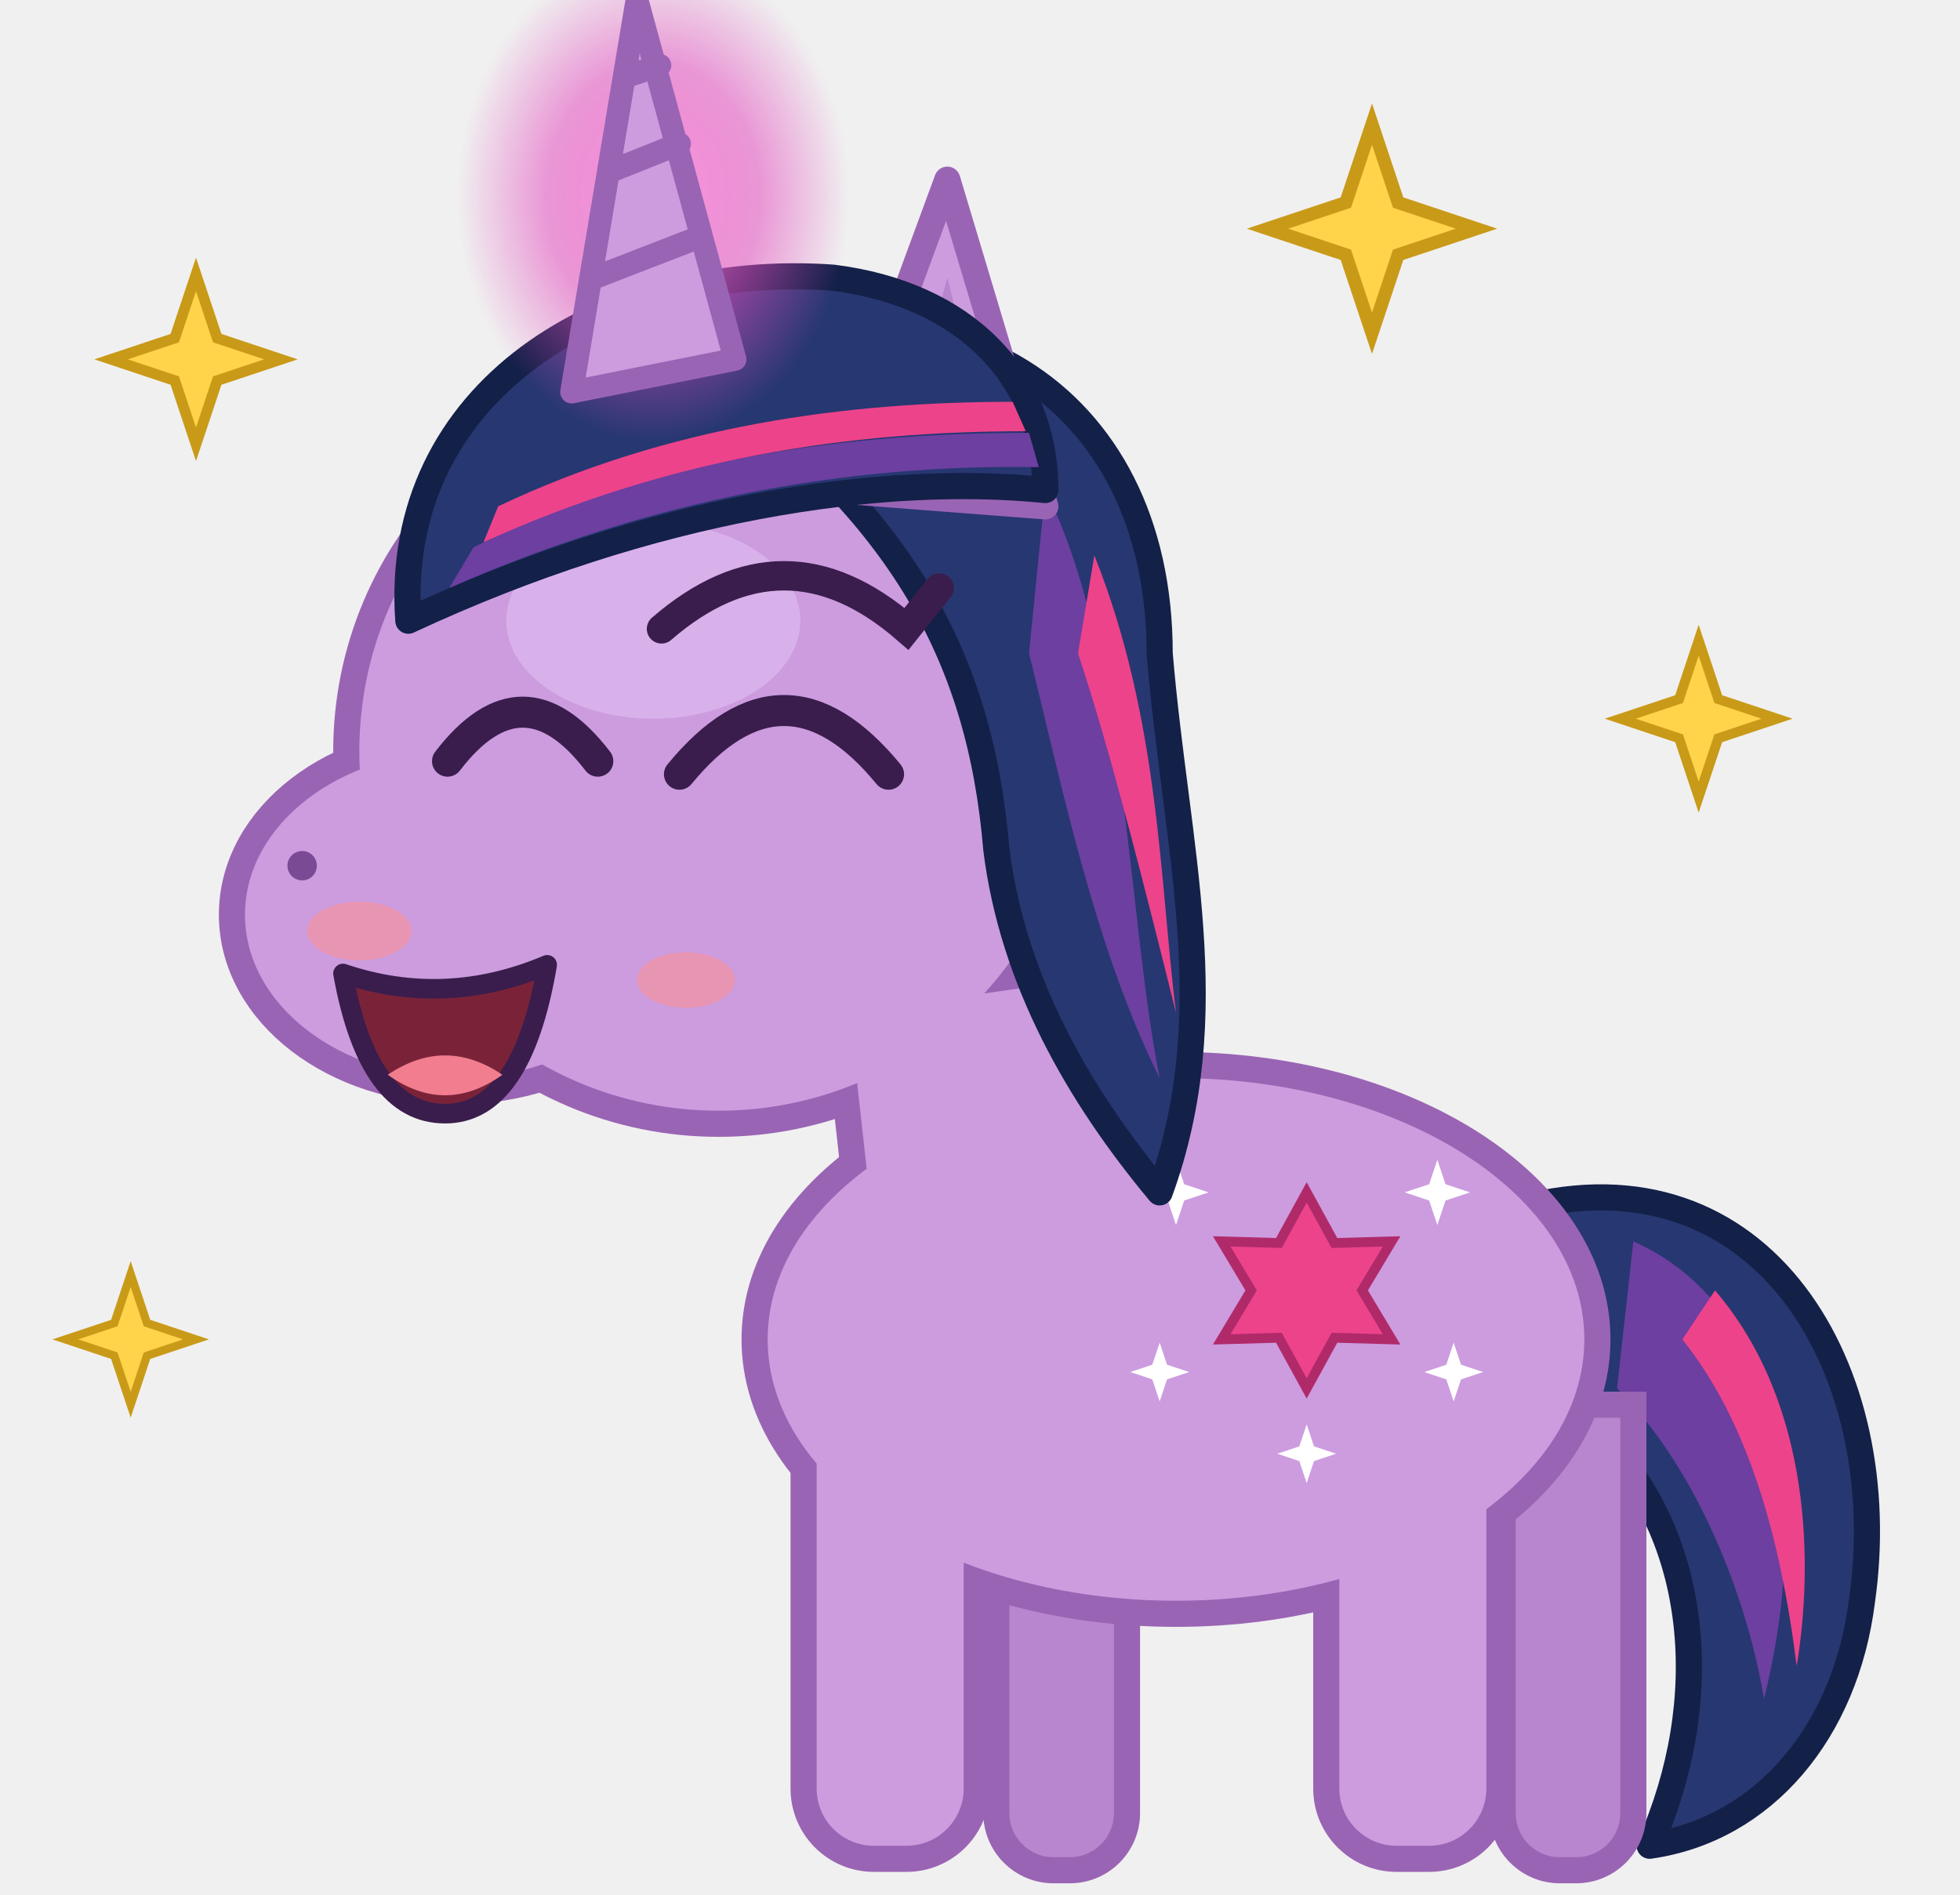
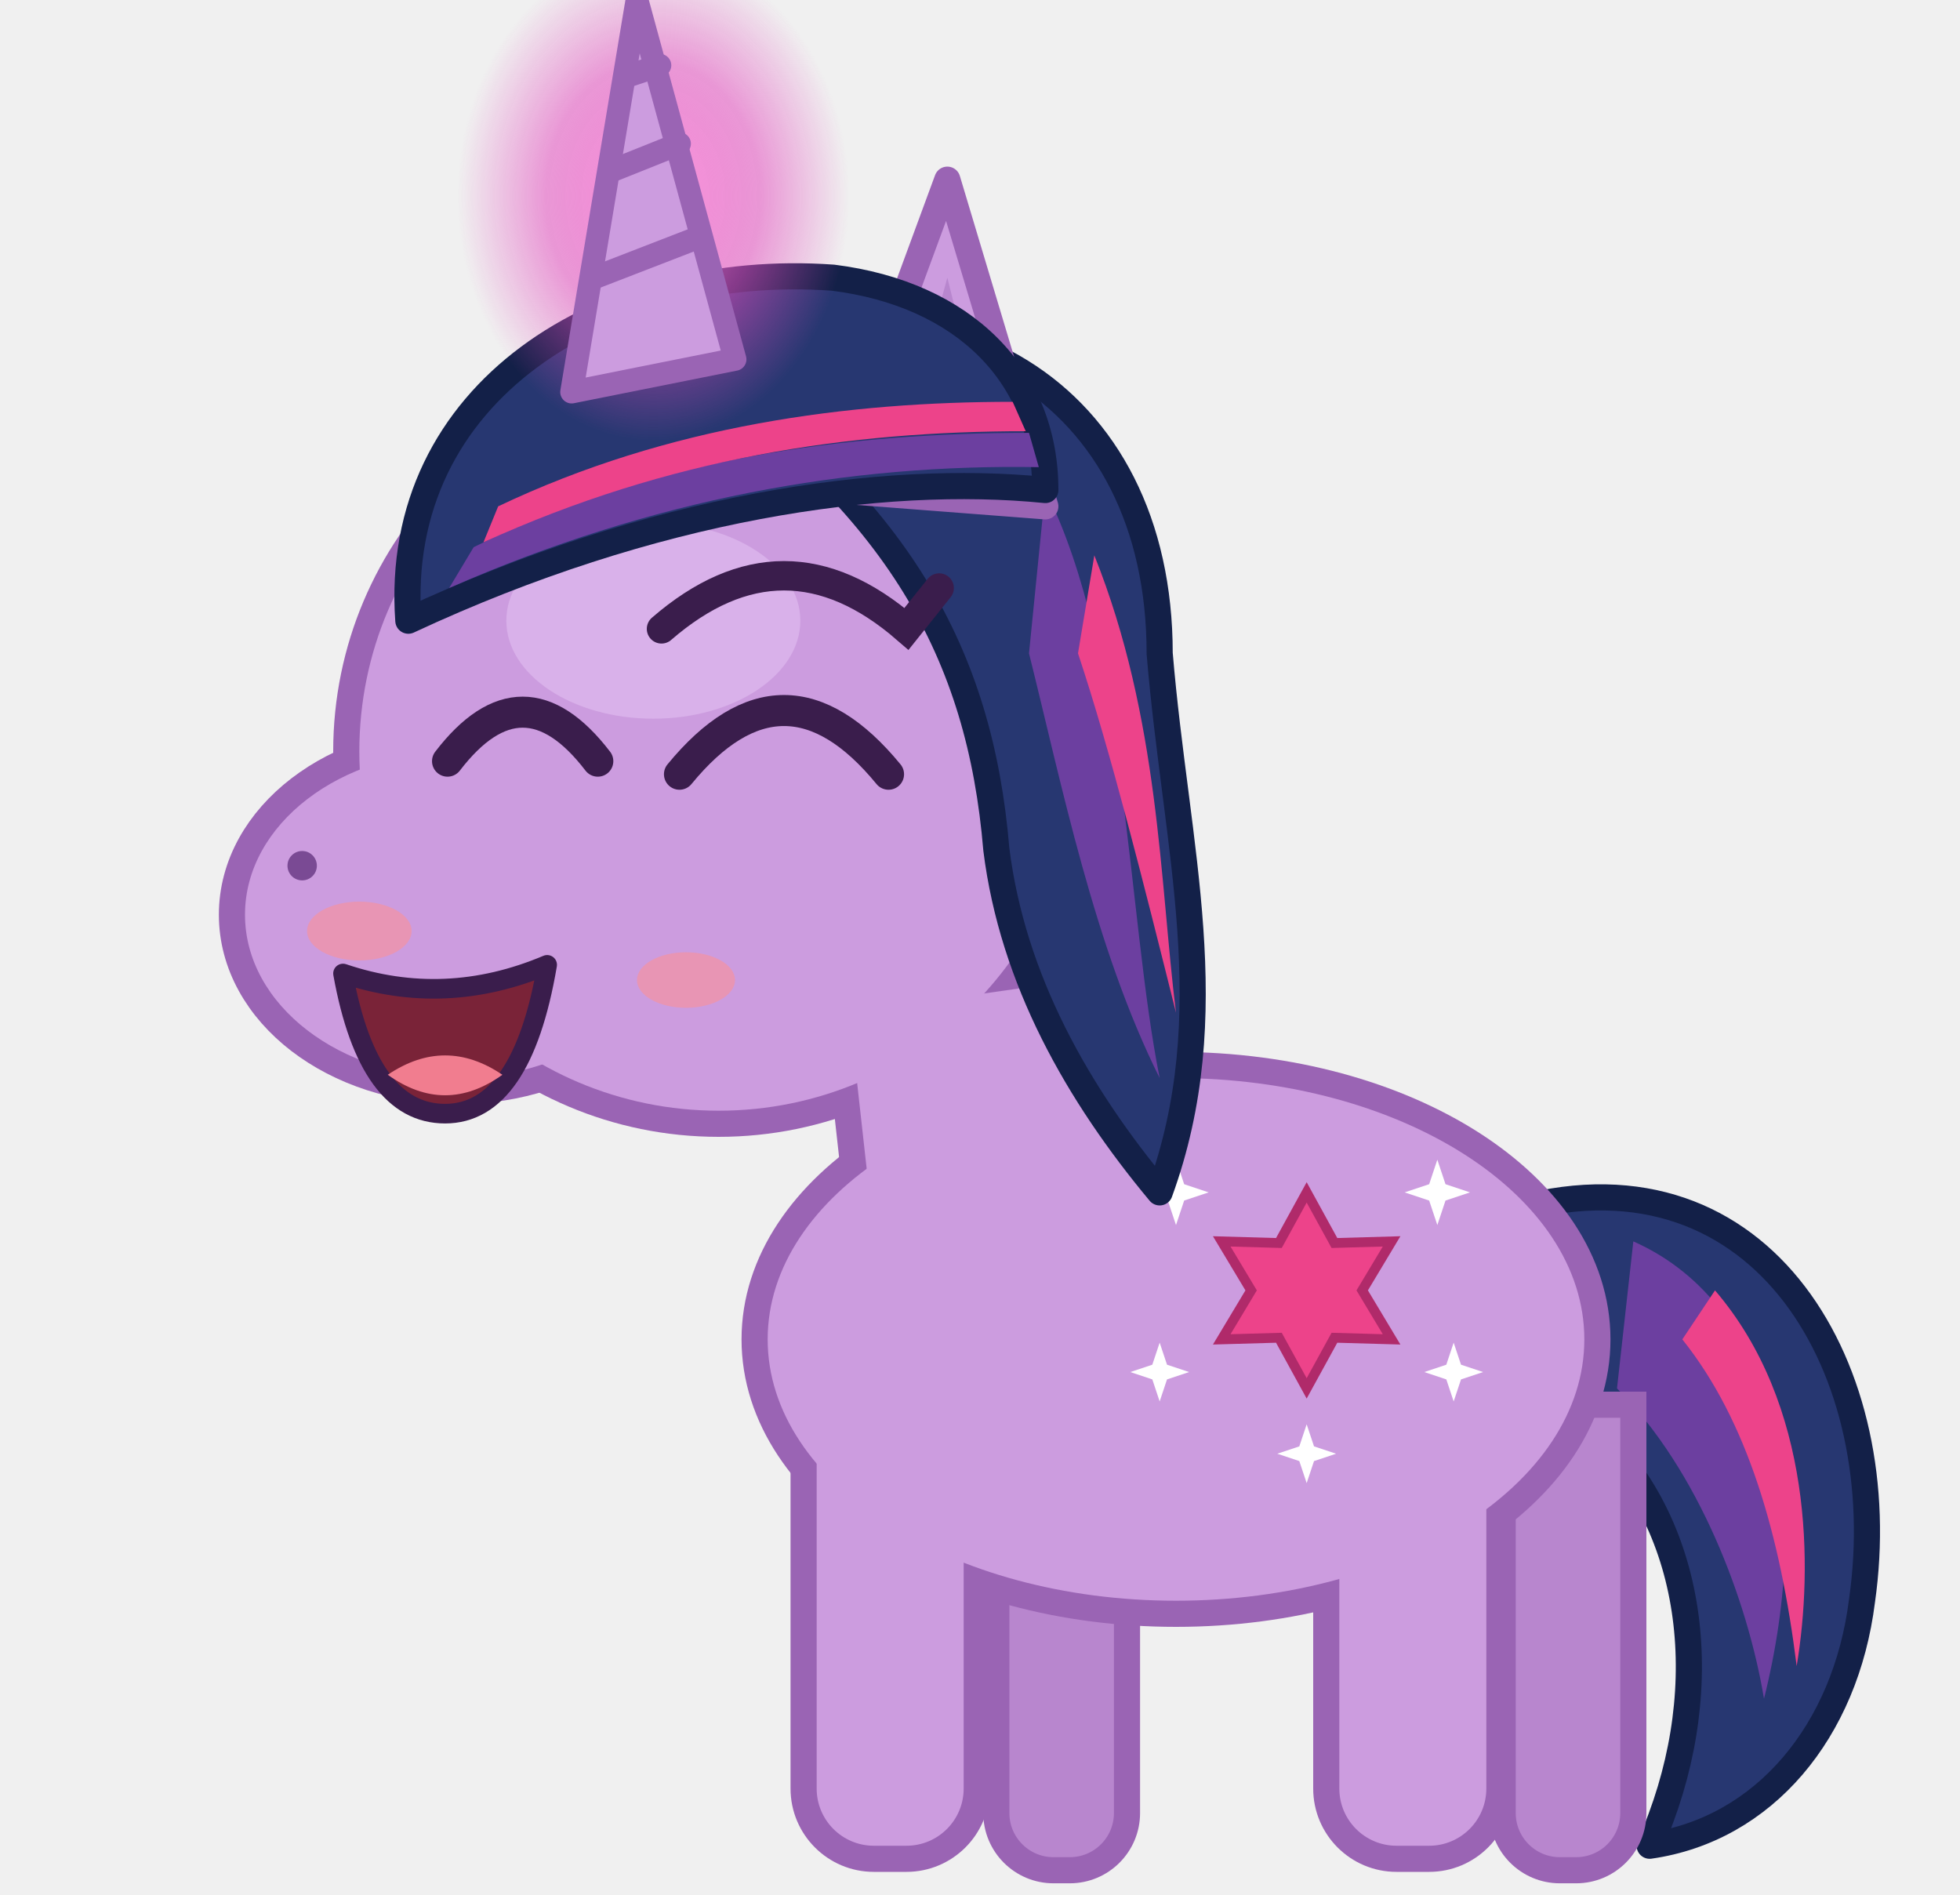
<svg xmlns="http://www.w3.org/2000/svg" viewBox="0 0 120 116">
  <style>
    .blink { transform-box:fill-box; transform-origin:center; animation:blink 4.3s infinite }
    @keyframes blink { 0%, 92%, 100% { transform:scaleY(1) } 95% { transform:scaleY(.1) } }
    .mane { transform-box:fill-box; transform-origin:20% 0%; animation:sway 3.6s ease-in-out infinite }
    .tail { transform-box:fill-box; transform-origin:0% 0%; animation:sway 3.1s ease-in-out infinite }
    @keyframes sway { 0%, 100% { transform:rotate(0) } 25% { transform:rotate(3deg) } 75% { transform:rotate(-3deg) } }
    .glow { animation:glow 1.8s ease-in-out infinite }
    @keyframes glow { 0%, 100% { opacity:.35 } 50% { opacity:.95 } }
-     .spark { transform-box:fill-box; transform-origin:center; transform:scale(0); animation:twinkle 1.8s ease-in-out infinite }
+     .spark { transform-box:fill-box; transform-origin:center; transform:scale(0); animation:spk 1.8s ease-in-out infinite }
    .spark.b { animation-delay:.6s } .spark.c { animation-delay:1.2s }
-     @keyframes twinkle { 0%, 100% { transform:scale(0) } 50% { transform:scale(1) } }
-     .jump { transform-box:fill-box; transform-origin:50% 100%; animation:jump .6s ease-out 3 }
-     @keyframes jump { 0%, 100% { transform:translateY(0) } 35% { transform:translateY(-7px) scaleY(1.02) } 70% { transform:translateY(0) scaleY(.98) } }
+     @keyframes spk { 0%, 100% { transform:scale(0) } 50% { transform:scale(1) } }
+     .jump { transform-box:fill-box; transform-origin:50% 100%; animation:jump 1.1s ease-out infinite }
+     @keyframes jump { 0%, 60%, 100% { transform:translateY(0) } 20% { transform:translateY(-4px) scaleY(1.02) } 42% { transform:translateY(0) scaleY(.98) } }
  </style>
  <defs>
    <g id="coat">
      <ellipse cx="72" cy="82" rx="25" ry="16" />
      <path d="M52 62 L66 60 L70 76 L54 80 Z" />
      <circle cx="44" cy="46" r="22" />
      <ellipse cx="28" cy="56" rx="13" ry="10" />
      <rect x="50" y="86" width="9" height="27" rx="3.5" />
      <rect x="82" y="86" width="9" height="27" rx="3.5" />
    </g>
    <path id="farlegs" d="M61 88 h8 v23 a3.5 3.5 0 0 1 -3.5 3.5 h-1 a3.5 3.5 0 0 1 -3.5 -3.5 Z M92 86 h8 v25 a3.5 3.5 0 0 1 -3.5 3.5 h-1 a3.5 3.5 0 0 1 -3.5 -3.5 Z" />
    <radialGradient id="aura">
      <stop offset="0" stop-color="#ff9be0" />
      <stop offset=".55" stop-color="#e44fc0" stop-opacity=".55" />
      <stop offset="1" stop-color="#e44fc0" stop-opacity="0" />
    </radialGradient>
    <path id="sp" d="M0 -4 L1 -1 L4 0 L1 1 L0 4 L-1 1 L-4 0 L-1 -1 Z" />
  </defs>
  <g class="jump">
    <g class="tail" stroke="#132048" stroke-width="1.6" stroke-linejoin="round">
      <path d="M93 74 C108 70 116 84 114 98 C113 106 108 112 101 113 C105 104 104 94 98 88 C95 84 93 80 93 74 Z" fill="#273771" />
      <path d="M100 76 C109 80 111 92 108 104 C107 98 104 90 99 85 Z" fill="#6c3fa0" stroke="none" />
      <path d="M105 79 C111 86 111 96 110 102 C109 94 107 87 103 82 Z" fill="#ed438a" stroke="none" />
    </g>
    <use href="#farlegs" fill="#b886ce" stroke="#9a64b4" stroke-width="1.6" />
    <use href="#coat" fill="none" stroke="#9a64b4" stroke-width="3.2" stroke-linejoin="round" />
    <use href="#coat" fill="#cc9cdf" />
    <ellipse cx="40" cy="38" rx="9" ry="6" fill="#dcb6ec" opacity=".8" />
    <g transform="translate(80 79)">
      <path d="M0 -6 L1.7 -2.9 L5.2 -3 L3.4 0 L5.2 3 L1.7 2.9 L0 6 L-1.7 2.9 L-5.2 3 L-3.4 0 L-5.2 -3 L-1.7 -2.9 Z" fill="#ed438a" stroke="#b02a6a" stroke-width=".6" />
      <g fill="#fff">
        <use href="#sp" transform="translate(-8 -6) scale(.5)" />
        <use href="#sp" transform="translate(8 -6) scale(.5)" />
        <use href="#sp" transform="translate(9 5) scale(.45)" />
        <use href="#sp" transform="translate(-9 5) scale(.45)" />
        <use href="#sp" transform="translate(0 10) scale(.45)" />
      </g>
    </g>
    <g class="mane" stroke="#132048" stroke-width="1.6" stroke-linejoin="round">
      <path d="M42 22 C58 16 71 24 71 40 C72 52 75 62 71 73 C66 67 62 60 61 52 C60 40 55 31 42 22 Z" fill="#273771" />
      <path d="M64 30 C69 40 69 56 71 66 C67 58 65 48 63 40 Z" fill="#6c3fa0" stroke="none" />
      <path d="M67 34 C71 44 71 54 72 62 C70 54 68 46 66 40 Z" fill="#ed438a" stroke="none" />
    </g>
    <g stroke="#9a64b4" stroke-width="1.6" stroke-linejoin="round">
      <path d="M51 30 L58 11 L64 31 Z" fill="#cc9cdf" />
      <path d="M55 28 L58 17 L61 29 Z" fill="#b886ce" stroke="none" />
    </g>
    <g>
      <path d="M27.4 46.6 Q32 40.6 36.6 46.6" fill="none" stroke="#3a1d4c" stroke-width="1.9" stroke-linecap="round" />
      <path d="M41.6 47.4 Q48 39.6 54.4 47.4" fill="none" stroke="#3a1d4c" stroke-width="1.9" stroke-linecap="round" />
      <path d="M40.5 38.5 Q48 32 55.5 38.5 L57.5 36" fill="none" stroke="#3a1d4c" stroke-width="1.8" stroke-linecap="round" />
      <ellipse cx="22" cy="57" rx="3.2" ry="1.8" fill="#ff8f8f" opacity=".55" />
      <ellipse cx="42" cy="60" rx="3" ry="1.7" fill="#ff8f8f" opacity=".55" />
    </g>
    <circle cx="18.5" cy="53" r=".9" fill="#7a4a94" />
    <g id="mouth">
      <path d="M21 59.6 Q27.25 61.71 33.5 59.07 Q31.95 68.18 27.25 68.18 Q22.55 68.18 21 59.6 Z" fill="#7a2338" stroke="#3a1d4c" stroke-width="1.2" stroke-linejoin="round" />
      <path d="M23.74 65.8 Q27.25 63.43 30.76 65.8 Q27.25 68.31 23.74 65.8 Z" fill="#f17d8f" />
    </g>
    <g stroke="#132048" stroke-width="1.6" stroke-linejoin="round">
      <path d="M25 38 C24 24 37 16 51 17 C59 18 64 23 64 30 C54 29 40 31 25 38 Z" fill="#273771" />
      <path d="M29 33.5 C40 28 52 26.5 63 26.5 L63.6 28.6 C52 28.4 40 30.5 27.5 36 Z" fill="#6c3fa0" stroke="none" />
      <path d="M30.5 31 C41 26 52 24.6 62 24.6 L62.8 26.4 C52 26.4 41 28 29.6 33.2 Z" fill="#ed438a" stroke="none" />
    </g>
    <ellipse class="glow" cx="40" cy="12" rx="12" ry="15" fill="url(#aura)" />
    <g stroke="#9a64b4" stroke-width="1.4" stroke-linejoin="round">
      <path d="M35 24 L39 0 L45 22 Z" fill="#cc9cdf" />
      <path d="M36.4 17 L42.6 14.6 M37.6 10.4 L41.6 8.8 M38.6 4.6 L40.4 4" fill="none" stroke-linecap="round" />
    </g>
    <g fill="#fff">
      <g transform="translate(31 7)">
        <use class="spark" href="#sp" />
      </g>
      <g transform="translate(49 5) scale(.8)">
        <use class="spark b" href="#sp" />
      </g>
      <g transform="translate(32 19) scale(.7)">
        <use class="spark c" href="#sp" />
      </g>
    </g>
  </g>
  <g fill="#ffd34a" stroke="#c99a18" stroke-width=".5">
-     <use class="spark" href="#sp" transform="translate(12 22) scale(1.3)" />
-     <use class="spark b" href="#sp" transform="translate(84 14) scale(1.6)" />
-     <use class="spark c" href="#sp" transform="translate(104 44) scale(1.2)" />
-     <use class="spark b" href="#sp" transform="translate(8 82) scale(1)" />
+     <g transform="translate(12 22) scale(1.3)">
+       <use class="spark" href="#sp" />
+     </g>
+     <g transform="translate(84 14) scale(1.6)">
+       <use class="spark b" href="#sp" />
+     </g>
+     <g transform="translate(104 44) scale(1.2)">
+       <use class="spark c" href="#sp" />
+     </g>
+     <g transform="translate(8 82) scale(1)">
+       <use class="spark b" href="#sp" />
+     </g>
  </g>
</svg>
